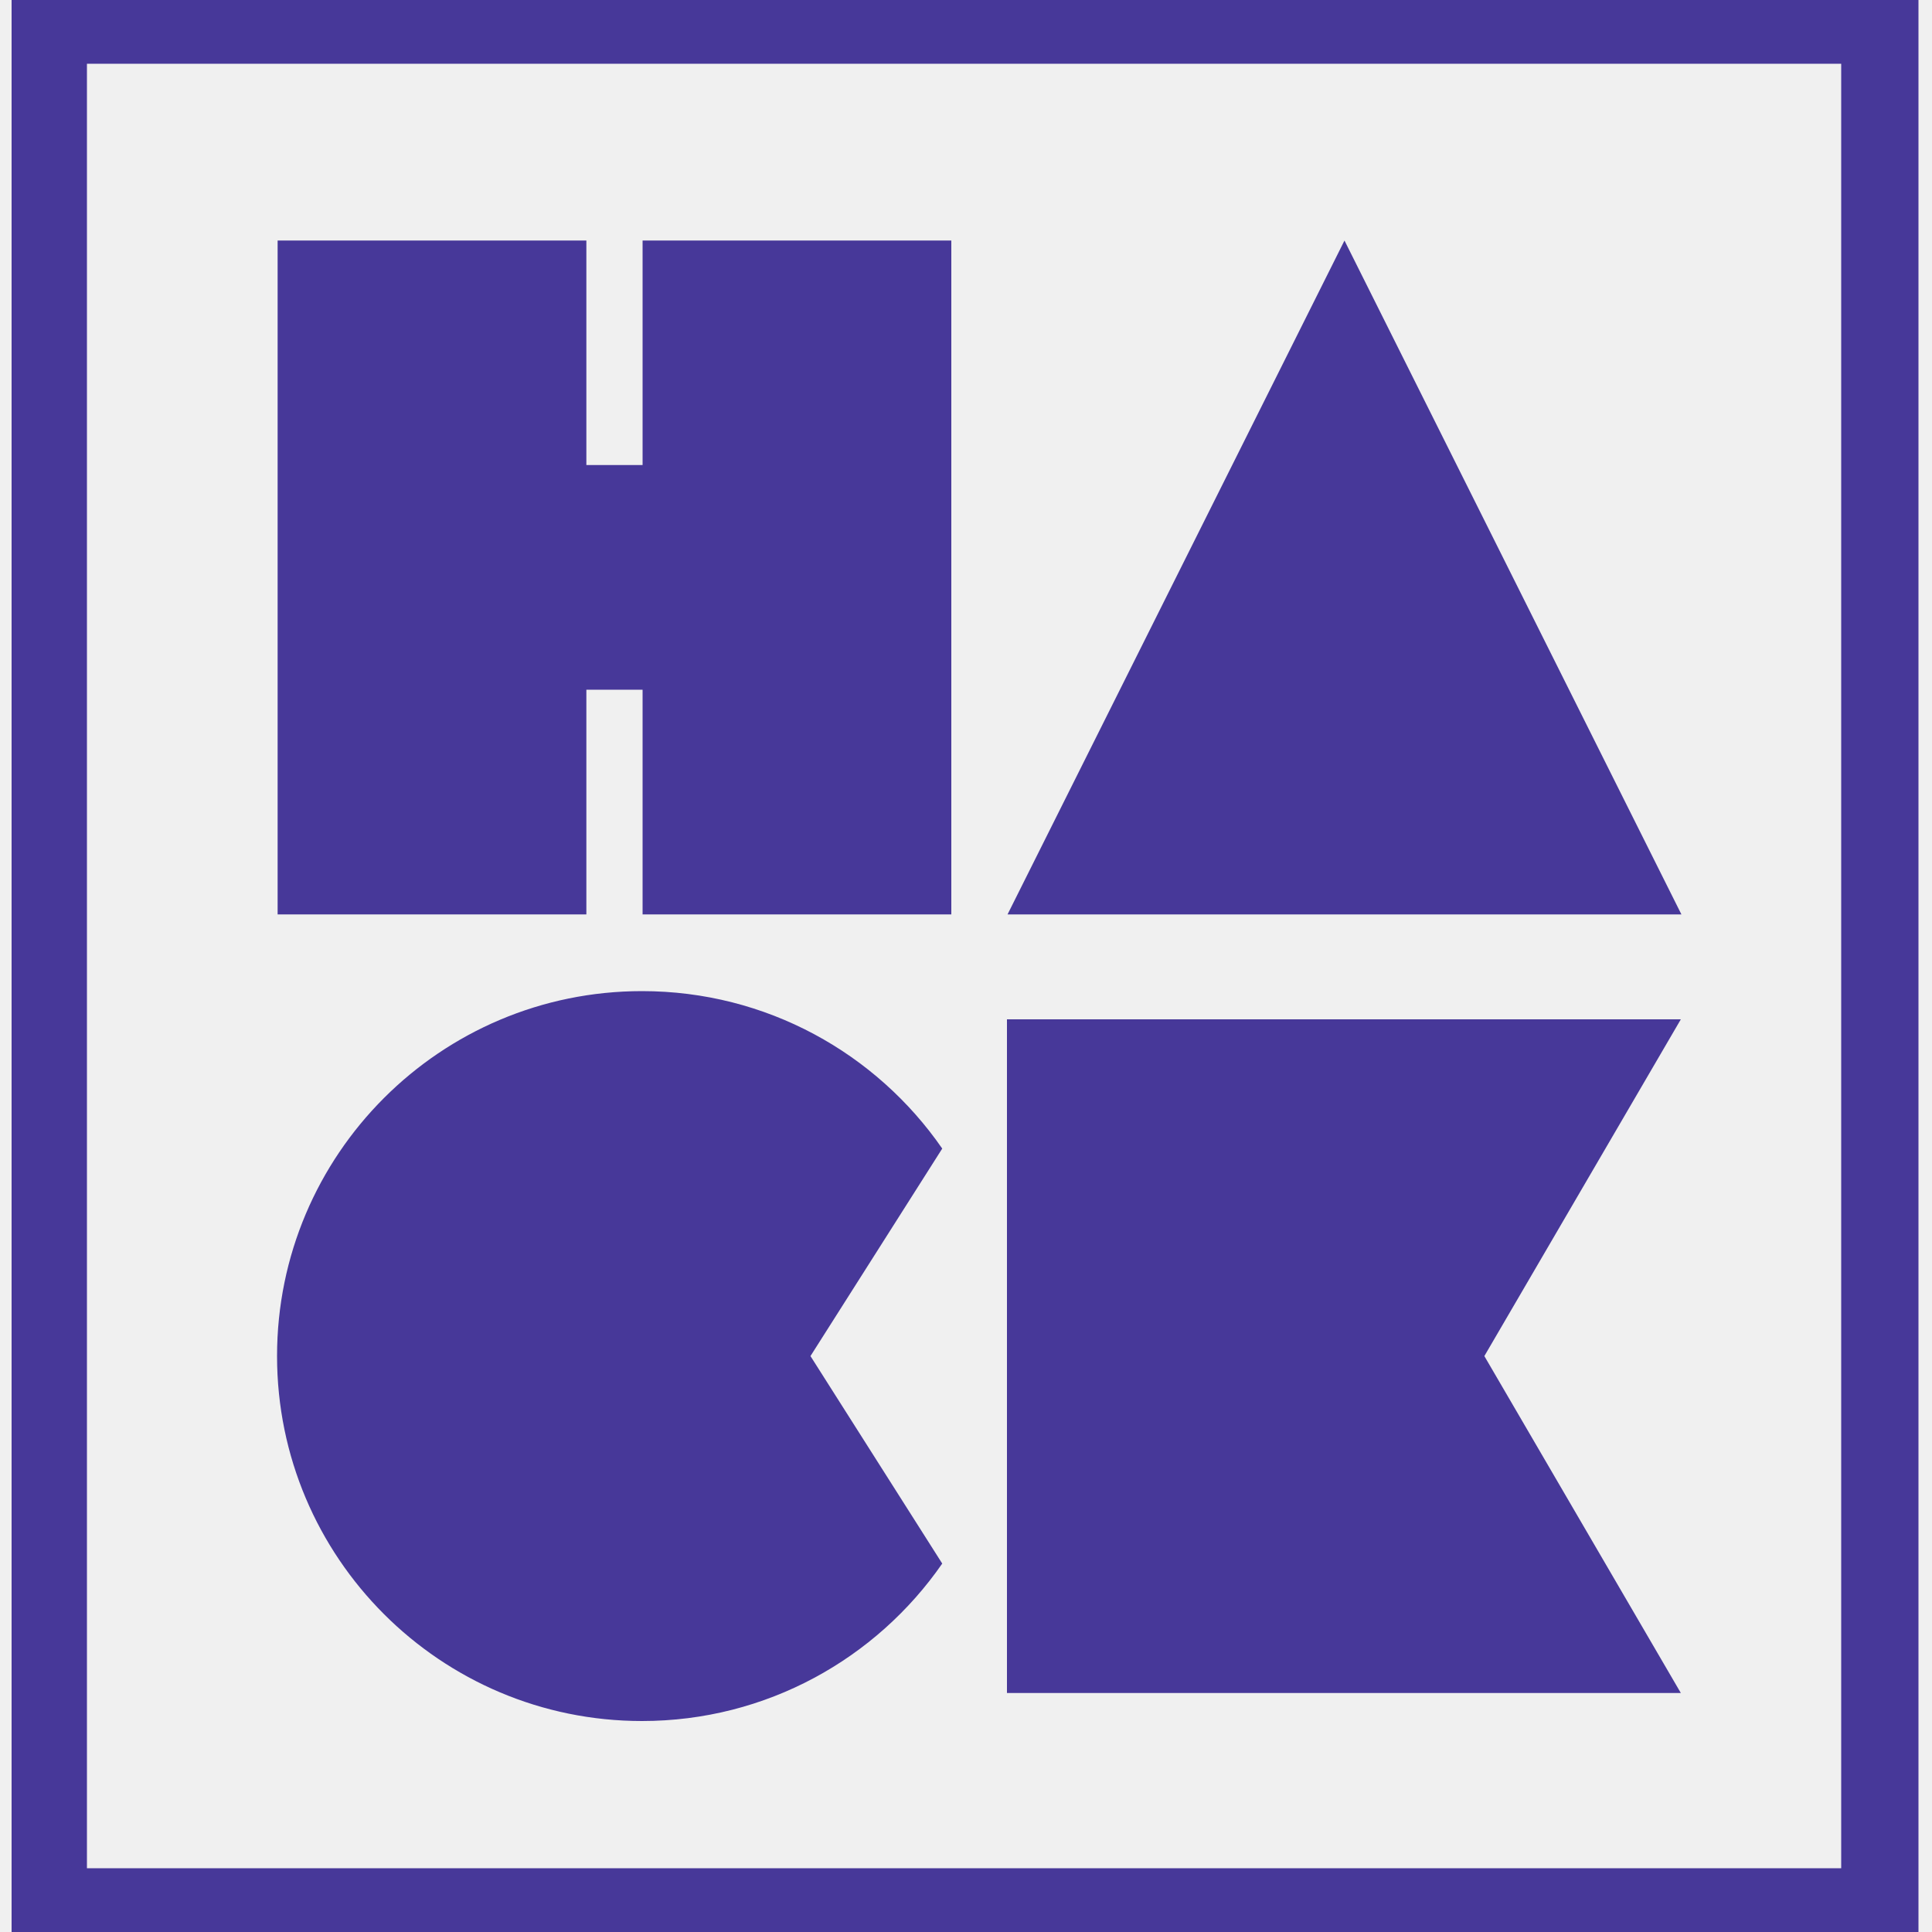
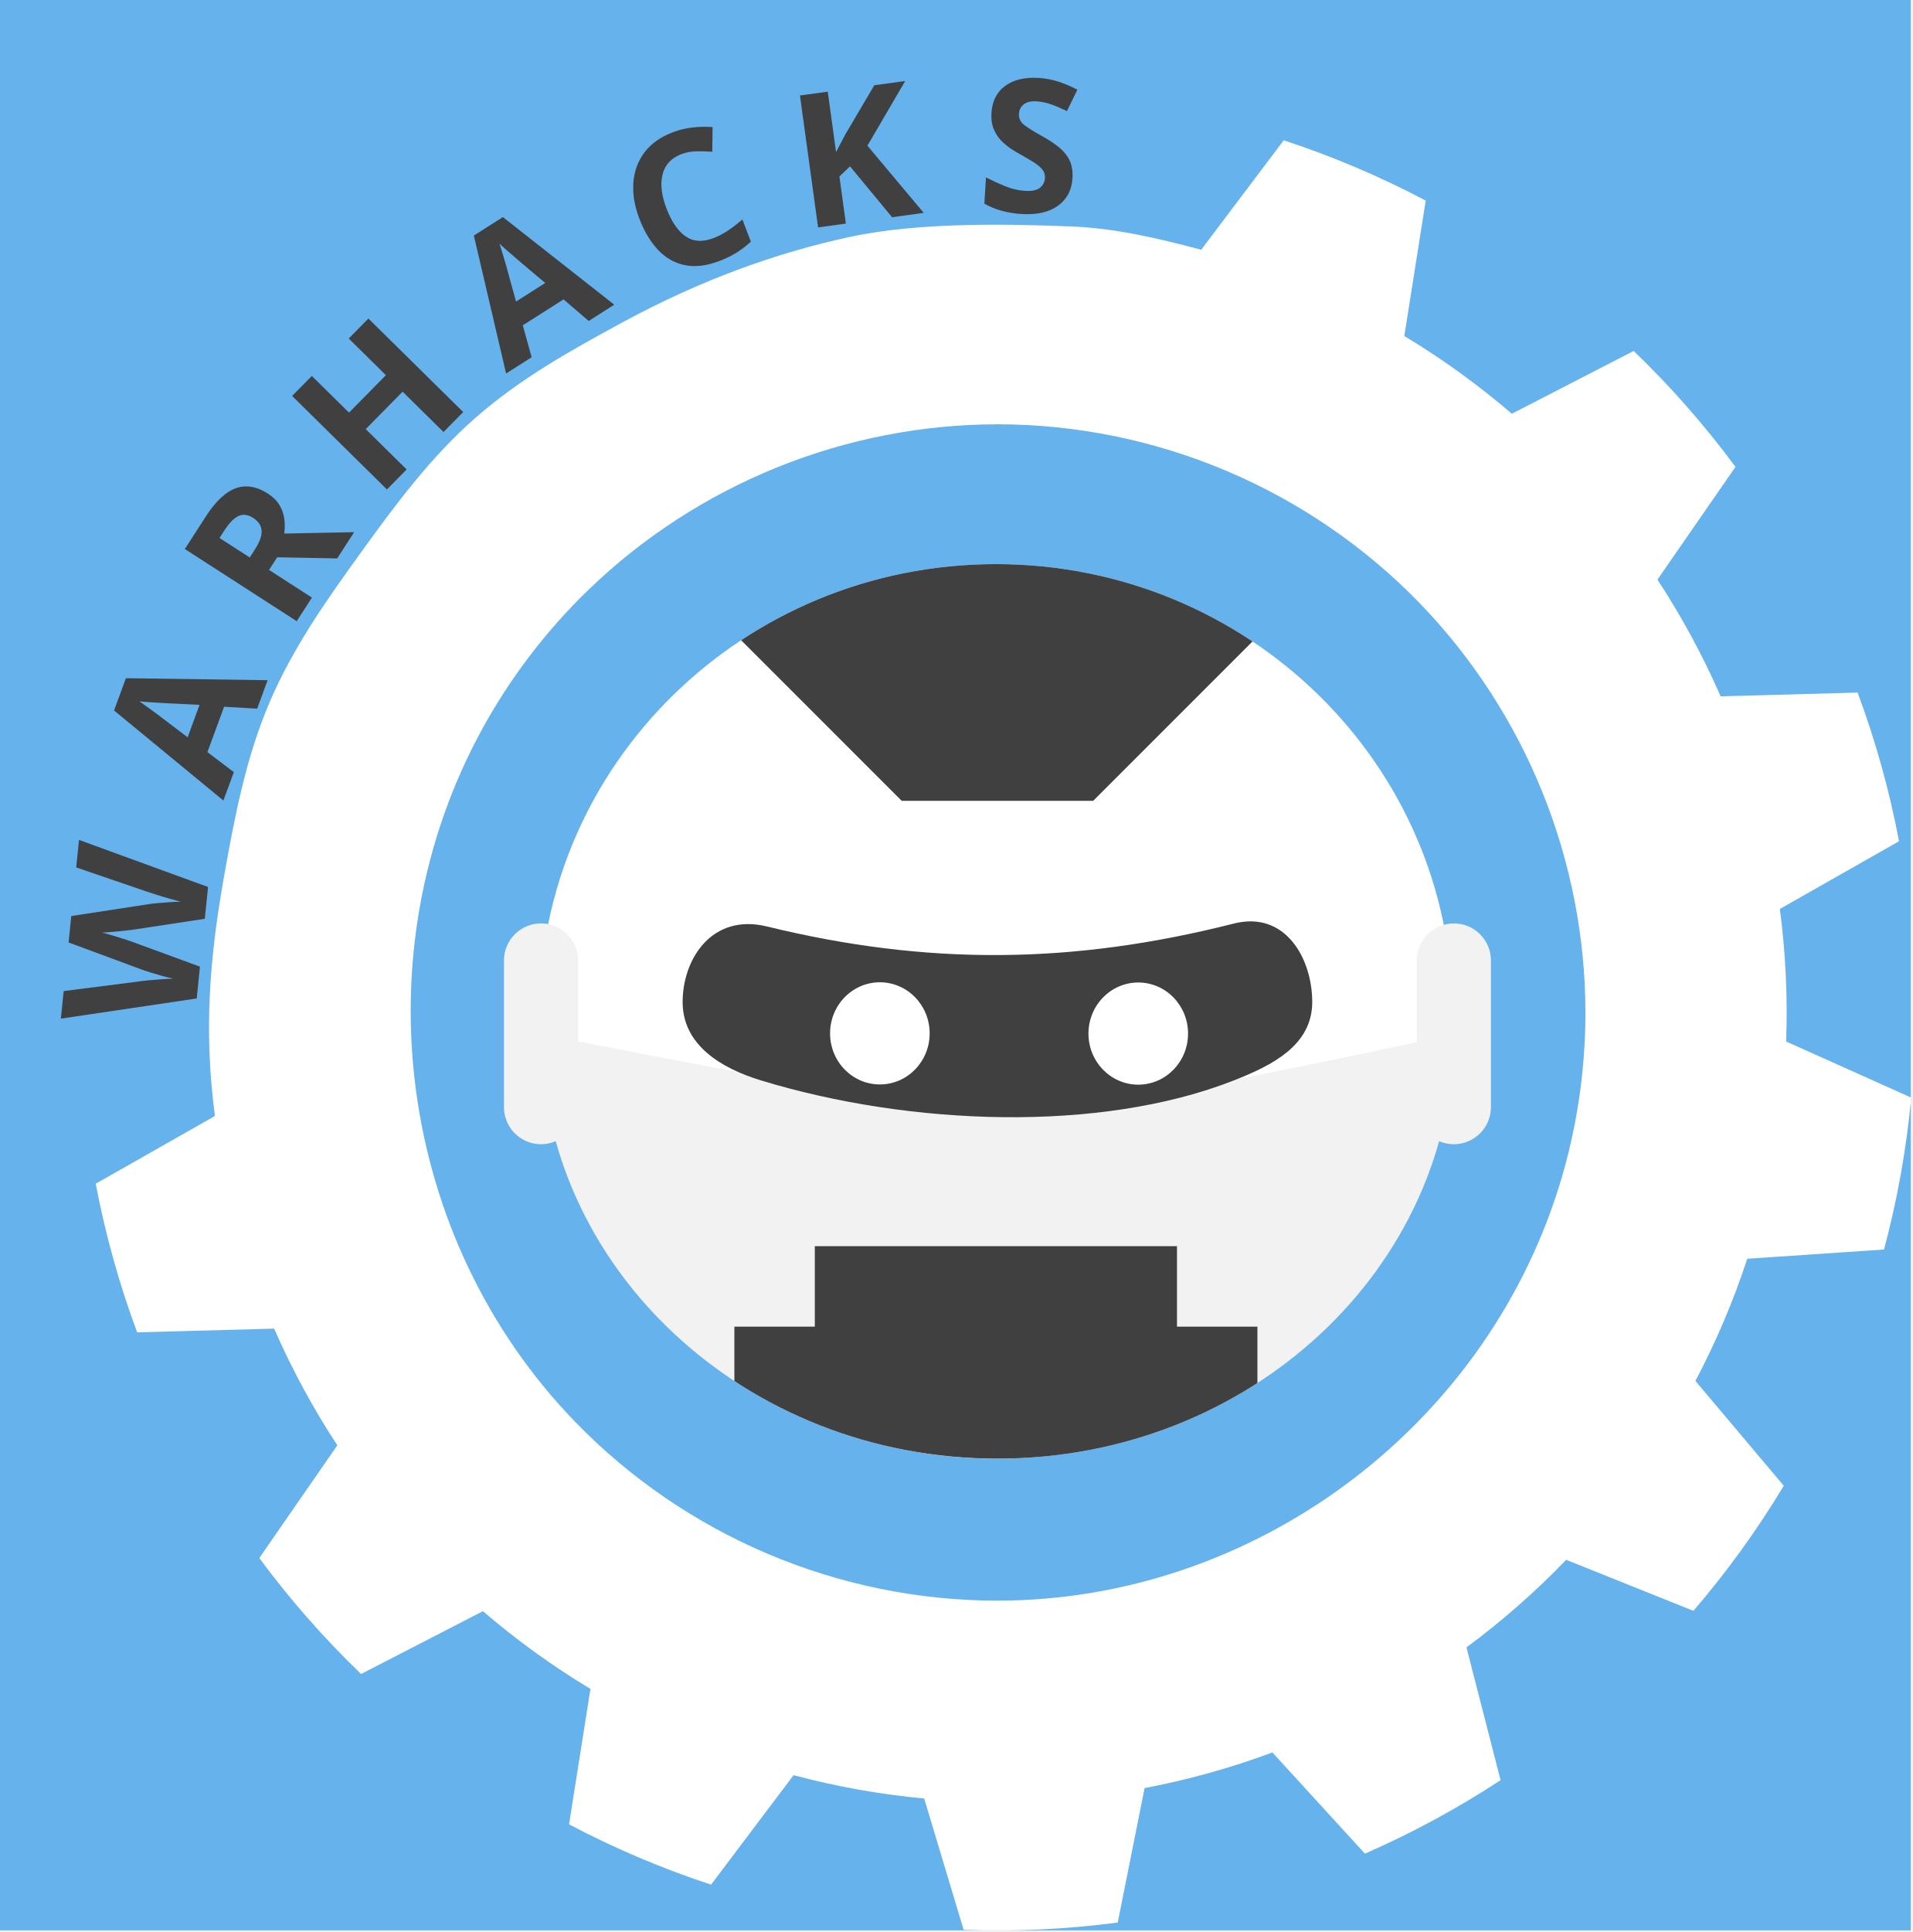
- <svg xmlns="http://www.w3.org/2000/svg" version="1.1" id="Layer_1" x="0px" y="0px" viewBox="0 0 1000 1000" enable-background="new 0 0 1000 1000" xml:space="preserve">
-   <g>
-     <g>
-       <polygon fill="#473899" points="332.6,124.5 332.6,240.7 303.5,240.7 303.5,124.5 143.7,124.5 143.7,473.3 303.5,473.3 303.5,357    332.6,357 332.6,473.3 492.4,473.3 492.4,124.5   " />
-       <polygon fill="#473899" points="521.5,473.3 695.9,124.5 870.3,473.3   " />
-       <g>
-         <polygon fill="#473899" points="521.2,876.3 521.2,527.6 870,527.6 768.3,701.9 870,876.3    " />
-         <path fill="#473899" d="M419.5,701.9l68.2-107.4c-34.1-49.3-91-81.5-155.4-81.5c-104.3,0-188.9,84.6-188.9,188.9     c0,104.3,84.6,188.9,188.9,188.9c64.4,0,121.3-32.3,155.4-81.5L419.5,701.9z" />
+ <svg xmlns="http://www.w3.org/2000/svg" width="100%" height="100%" viewBox="0 0 907 916" version="1.1" xml:space="preserve" style="fill-rule:evenodd;clip-rule:evenodd;stroke-linejoin:round;stroke-miterlimit:1.414;">
+   <g transform="matrix(1,0,0,1,-27,-3227)">
+     <g id="Artboard2" transform="matrix(1,0,0,1,-0.237463,-0.0308341)">
+       <rect x="27.237" y="3227.03" width="906.122" height="915.23" style="fill:#66b2ec;" />
+       <clipPath id="_clip1">
+         <rect x="27.237" y="3227.03" width="906.122" height="915.23" />
+       </clipPath>
+       <g clip-path="url(#_clip1)">
+         <g transform="matrix(1,0,0,1,-2873.24,3207.06)">
+           <g transform="matrix(1,0,0,1,2873.47,-1946.73)">
+             <path d="M703.132,2061.81C681.525,2050.41 658.996,2040.84 635.785,2033.22L596.651,2085.12C576.353,2079.7 555.673,2074.82 534.714,2074.05C506.969,2073.02 464.299,2071.72 430.184,2079C394.852,2086.54 358.614,2099.83 322.725,2119.26C297.977,2132.66 273.654,2146.2 252.453,2164.82C231.252,2183.43 214.679,2205.8 198.195,2228.61C181.711,2251.42 165.672,2274.17 154.648,2300.14C143.623,2326.11 138.398,2353.46 133.442,2381.16C126.255,2421.33 123.627,2455.74 128.93,2495.82L72.403,2527.92C76.96,2551.92 83.529,2575.49 92.043,2598.39L157.022,2596.63C165.436,2615.88 175.456,2634.39 186.976,2651.96L149.972,2705.4C164.491,2725.05 180.64,2743.44 198.246,2760.38L256.024,2730.6C271.958,2744.29 289.017,2756.62 307.02,2767.45L296.868,2831.66C318.475,2843.06 341.004,2852.62 364.215,2860.25L403.349,2808.34C423.647,2813.77 444.366,2817.47 465.286,2819.42L483.997,2881.68C508.412,2882.57 532.859,2881.41 557.079,2878.21L569.816,2814.47C590.458,2810.55 610.734,2804.9 630.428,2797.58L674.296,2845.55C696.682,2835.76 718.205,2824.11 738.637,2810.72L722.456,2747.76C739.354,2735.27 755.17,2721.38 769.737,2706.24L830.073,2730.43C845.998,2711.9 860.334,2692.06 872.93,2671.13L831.036,2621.43C840.842,2602.85 849.066,2583.47 855.621,2563.51L920.475,2559.12C926.784,2535.52 931.094,2511.43 933.36,2487.1L874.05,2460.5C874.822,2439.5 873.825,2418.48 871.07,2397.65L927.597,2365.55C923.04,2341.55 916.471,2317.97 907.957,2295.07L842.978,2296.84C834.564,2277.59 824.544,2259.08 813.024,2241.51L850.028,2188.06C835.509,2168.42 819.36,2150.03 801.754,2133.09L743.976,2162.87C728.042,2149.18 710.983,2136.85 692.98,2126.01L703.132,2061.81ZM608.945,2190.08C643.177,2204.61 674.365,2225.93 700.24,2252.65C725.197,2278.41 745.035,2309.05 758.469,2342.31C771.904,2375.56 778.917,2411.38 778.864,2447.25C778.823,2474.88 774.654,2502.49 766.464,2528.89C730.559,2644.62 620.768,2725.78 499.485,2725.6C462.293,2725.54 425.288,2717.92 391.055,2703.39C356.823,2688.86 325.635,2667.54 299.76,2640.82C215.38,2553.7 197.493,2418.35 255.801,2312.13C269.1,2287.9 286.064,2265.72 305.914,2246.49C331.681,2221.54 362.32,2201.7 395.572,2188.26C428.823,2174.83 464.644,2167.82 500.515,2167.87C537.707,2167.93 574.712,2175.55 608.945,2190.08Z" style="fill:white;" />
+           </g>
+           <g transform="matrix(1.44144,0,0,1.44144,-1489.17,-210.602)">
+             <g transform="matrix(0.850834,0,0,0.833572,2916.81,-1614.91)">
+               <circle cx="536.137" cy="2528.32" r="176.49" style="fill:white;" />
+               <clipPath id="_clip2">
+                 <circle cx="536.137" cy="2528.32" r="176.49" />
+               </clipPath>
+               <g clip-path="url(#_clip2)">
+                 <g transform="matrix(1.88044,0,0,2.01082,-405.874,-2369.77)">
+                   <path d="M555.044,2315.12L520.953,2282.58L481.582,2282.58L447.491,2315.12L447.491,2362.01L481.582,2394.55L520.953,2394.55L555.044,2362.01L555.044,2315.12Z" style="fill:rgb(64,64,64);" />
+                 </g>
+               </g>
+             </g>
+             <g transform="matrix(0.79383,0,0,1,2980.86,-1930.79)">
+               <path d="M699.112,2406.67C699.112,2399.94 692.229,2394.48 683.752,2394.48C675.275,2394.48 668.393,2399.94 668.393,2406.67L668.393,2454.91C668.393,2461.64 675.275,2467.11 683.752,2467.11C692.229,2467.11 699.112,2461.64 699.112,2454.91L699.112,2406.67Z" style="fill:rgb(242,242,242);" />
+             </g>
+             <g transform="matrix(0.79383,0,0,1,2680.53,-1930.79)">
+               <path d="M699.112,2406.67C699.112,2399.94 692.229,2394.48 683.752,2394.48C675.275,2394.48 668.393,2399.94 668.393,2406.67L668.393,2454.91C668.393,2461.64 675.275,2467.11 683.752,2467.11C692.229,2467.11 699.112,2461.64 699.112,2454.91L699.112,2406.67Z" style="fill:rgb(242,242,242);" />
+             </g>
+             <g transform="matrix(0.850834,0,0,0.791767,2917.31,-1501.84)">
+               <path d="M359.646,2528.32C359.646,2625.79 438.664,2704.8 536.137,2704.8C633.61,2704.8 712.627,2625.79 712.627,2528.32C712.627,2528.32 574.901,2562.06 536.137,2560.35C497.372,2558.64 359.646,2528.32 359.646,2528.32Z" style="fill:rgb(242,242,242);" />
+               <clipPath id="_clip3">
+                 <path d="M359.646,2528.32C359.646,2625.79 438.664,2704.8 536.137,2704.8C633.61,2704.8 712.627,2625.79 712.627,2528.32C712.627,2528.32 574.901,2562.06 536.137,2560.35C497.372,2558.64 359.646,2528.32 359.646,2528.32Z" />
+               </clipPath>
+               <g clip-path="url(#_clip3)">
+                 <g transform="matrix(1.88044,0,0,2.11699,-407.059,-2215.65)">
+                   <path d="M555.044,2298.37L538.506,2298.37L538.506,2282.58L464.029,2282.58L464.029,2298.37L447.491,2298.37L447.491,2378.77L464.029,2378.77L464.029,2394.55L538.506,2394.55L538.506,2378.77L555.044,2378.77L555.044,2298.37Z" style="fill:rgb(64,64,64);" />
+                 </g>
+               </g>
+             </g>
+             <g transform="matrix(1.2342,0,0,1,2752.5,-1931.39)">
+               <path d="M587.056,2420.93C587.056,2406.69 579.929,2390.81 566.149,2395.13C523.207,2408.57 484.506,2408.99 441.683,2396.08C427.095,2391.69 419.225,2406.69 419.225,2420.93C419.225,2435.17 429.597,2442.77 440.133,2446.73C479.811,2461.65 530.464,2464.03 566.149,2446.73C576.4,2441.77 587.056,2435.17 587.056,2420.93Z" style="fill:rgb(64,64,64);" />
+             </g>
+             <g transform="matrix(1.04315,0,0,1.04315,2860.98,-2064.28)">
+               <ellipse cx="454.216" cy="2458.07" rx="15.704" ry="16.106" style="fill:white;" />
+             </g>
+             <g transform="matrix(1.04315,0,0,1.04315,2945.99,-2064.21)">
+               <ellipse cx="454.216" cy="2458.07" rx="15.704" ry="16.106" style="fill:white;" />
+             </g>
+           </g>
+           <g transform="matrix(1.03839,0.0771936,-0.0771936,1.03839,3046.18,-2005)">
+             <g transform="matrix(0.0270521,-0.999634,1.00338,0.0271535,-2296.22,2473.62)">
+               <text x="127.27px" y="2411.89px" style="font-family:'Futura-Bold', 'Futura', sans-serif;font-weight:700;font-size:84.592px;fill:rgb(64,64,64);">W</text>
+             </g>
+             <g transform="matrix(0.274439,-0.961604,0.96521,0.275468,-2128.93,1798.57)">
+               <text x="133.111px" y="2305.73px" style="font-family:'Futura-Bold', 'Futura', sans-serif;font-weight:700;font-size:84.592px;fill:rgb(64,64,64);">A</text>
+             </g>
+             <g transform="matrix(0.478222,-0.878239,0.881532,0.480015,-1882.71,1296.43)">
+               <text x="156.728px" y="2228.49px" style="font-family:'Futura-Bold', 'Futura', sans-serif;font-weight:700;font-size:84.592px;fill:rgb(64,64,64);">R</text>
+             </g>
+             <g transform="matrix(0.64737,-0.762176,0.765034,0.649798,-1588.41,904.404)">
+               <text x="191.96px" y="2164.74px" style="font-family:'Futura-Bold', 'Futura', sans-serif;font-weight:700;font-size:84.592px;fill:rgb(64,64,64);">H</text>
+             </g>
+             <g transform="matrix(0.801699,-0.597728,0.599969,0.804706,-1212.3,558.266)">
+               <text x="247.109px" y="2102.27px" style="font-family:'Futura-Bold', 'Futura', sans-serif;font-weight:700;font-size:84.592px;fill:rgb(64,64,64);">A</text>
+             </g>
+             <g transform="matrix(0.905542,-0.424256,0.425847,0.908938,-846.548,319.133)">
+               <text x="310.738px" y="2056.84px" style="font-family:'Futura-Bold', 'Futura', sans-serif;font-weight:700;font-size:84.592px;fill:rgb(64,64,64);">C</text>
+             </g>
+             <g transform="matrix(0.977842,-0.209344,0.210129,0.981509,-417.587,116.284)">
+               <text x="376.43px" y="2026.99px" style="font-family:'Futura-Bold', 'Futura', sans-serif;font-weight:700;font-size:84.592px;fill:rgb(64,64,64);">K</text>
+             </g>
+             <g transform="matrix(0.999923,-0.0124206,0.0124672,1.00367,-25.0472,-1.74063)">
+               <text x="454.736px" y="2011.87px" style="font-family:'Futura-Bold', 'Futura', sans-serif;font-weight:700;font-size:84.592px;fill:rgb(64,64,64);">S</text>
+             </g>
+           </g>
+         </g>
      </g>
    </g>
-     <path fill="#473899" d="M993,1000H6V0h987V1000z M45,967h908V33H45V967z" />
  </g>
</svg>
